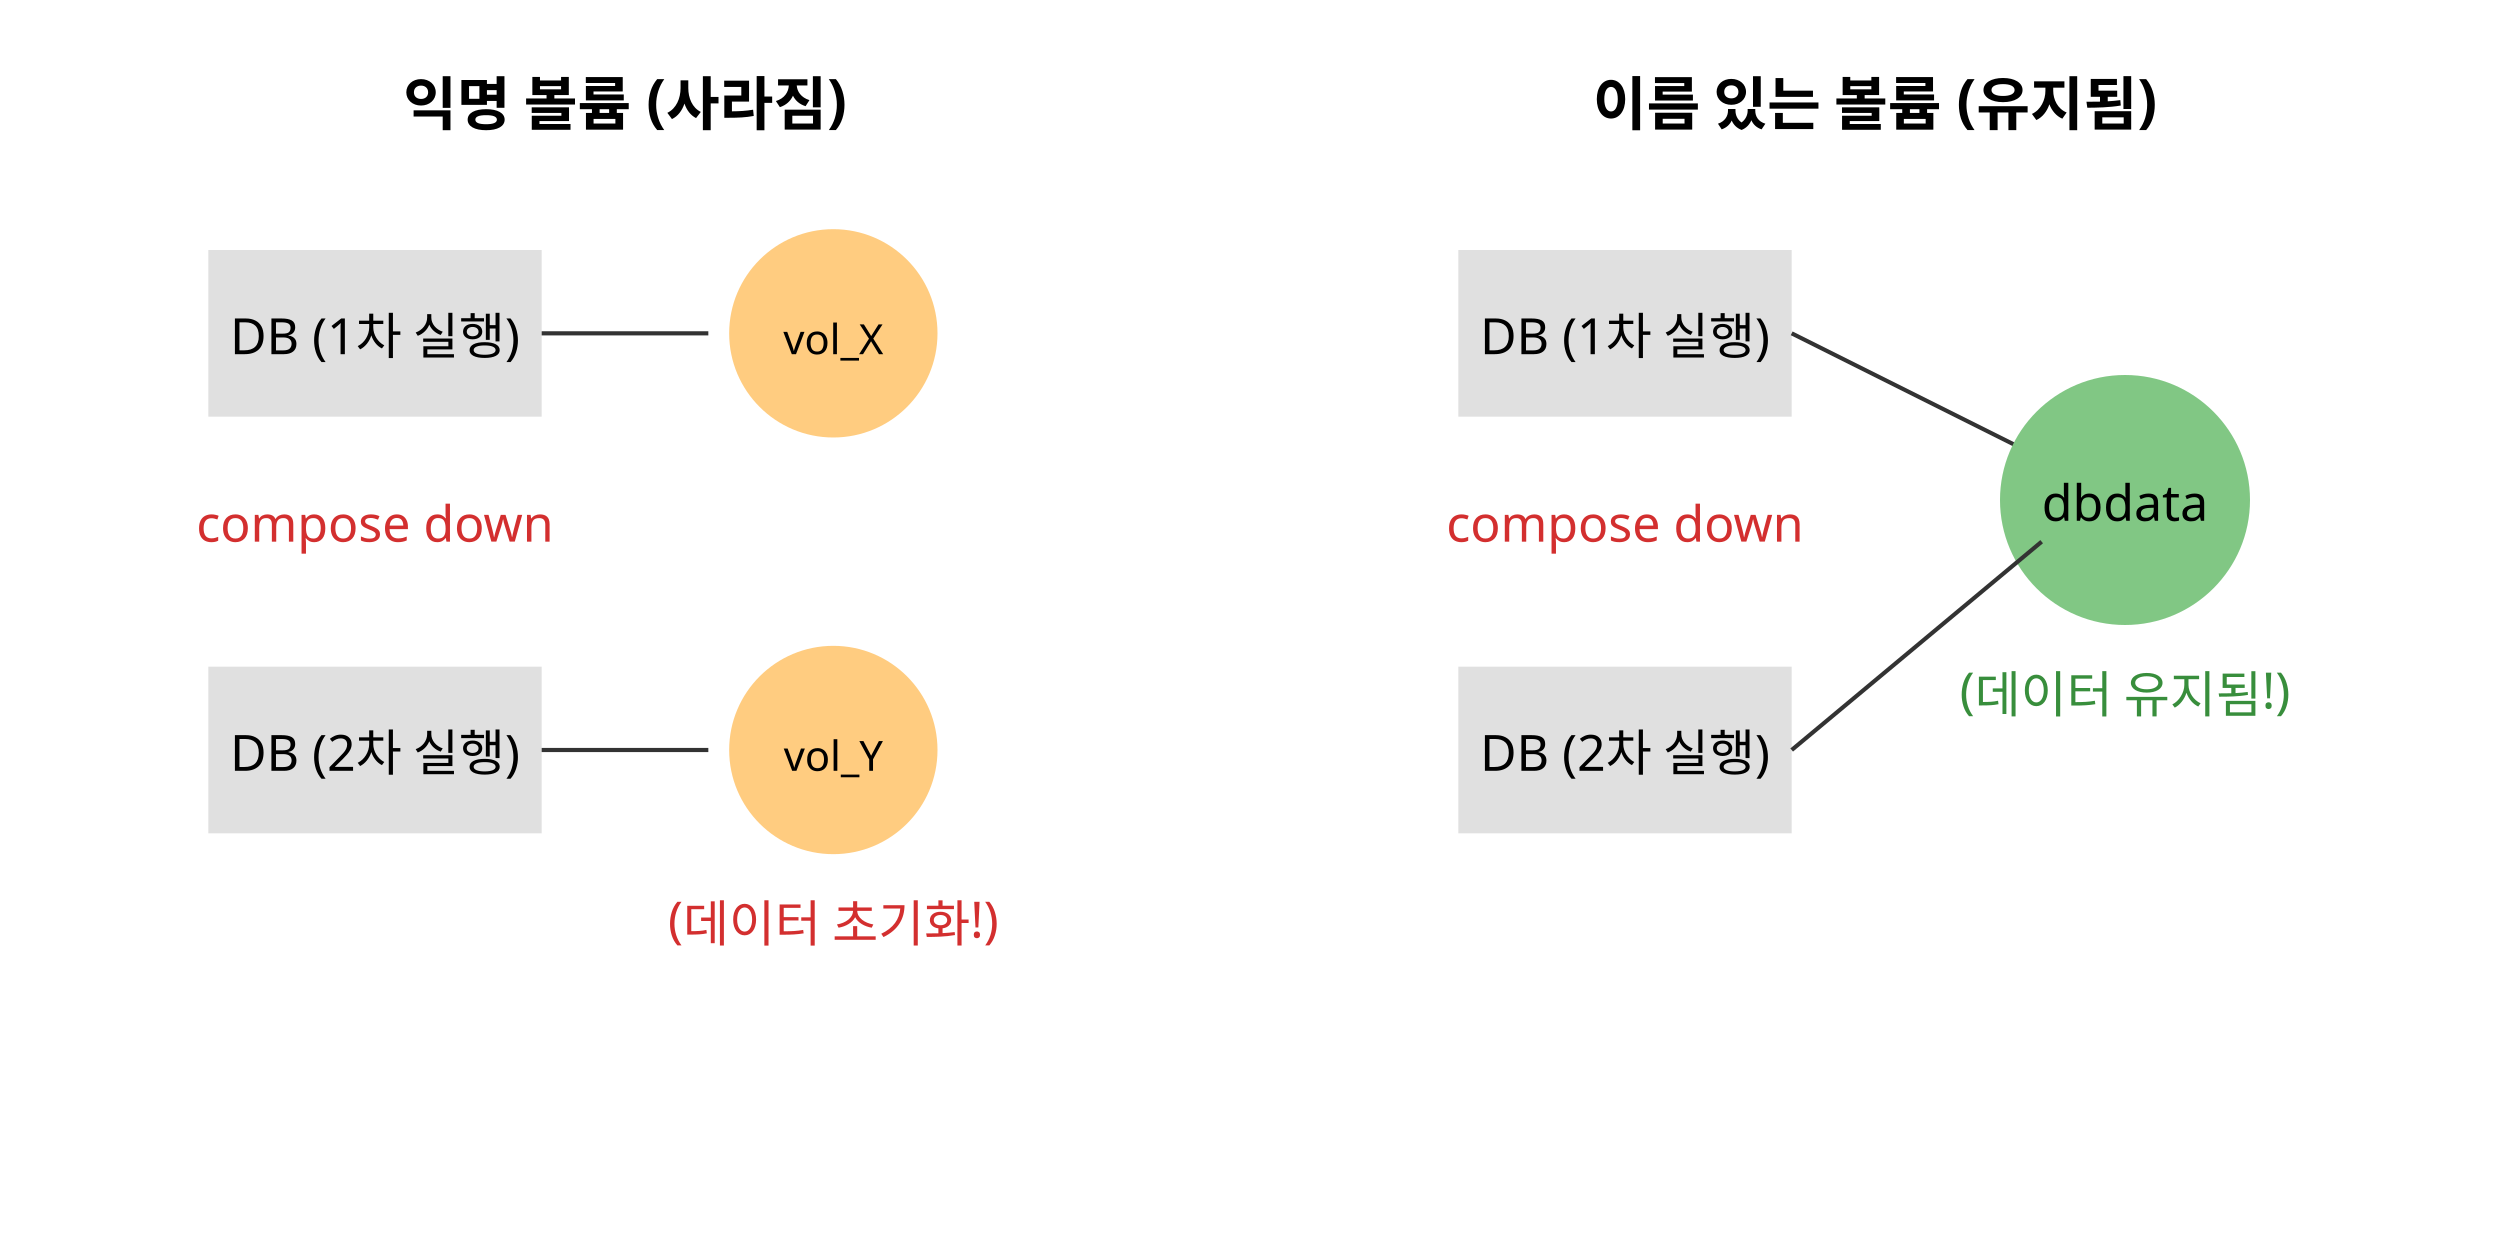
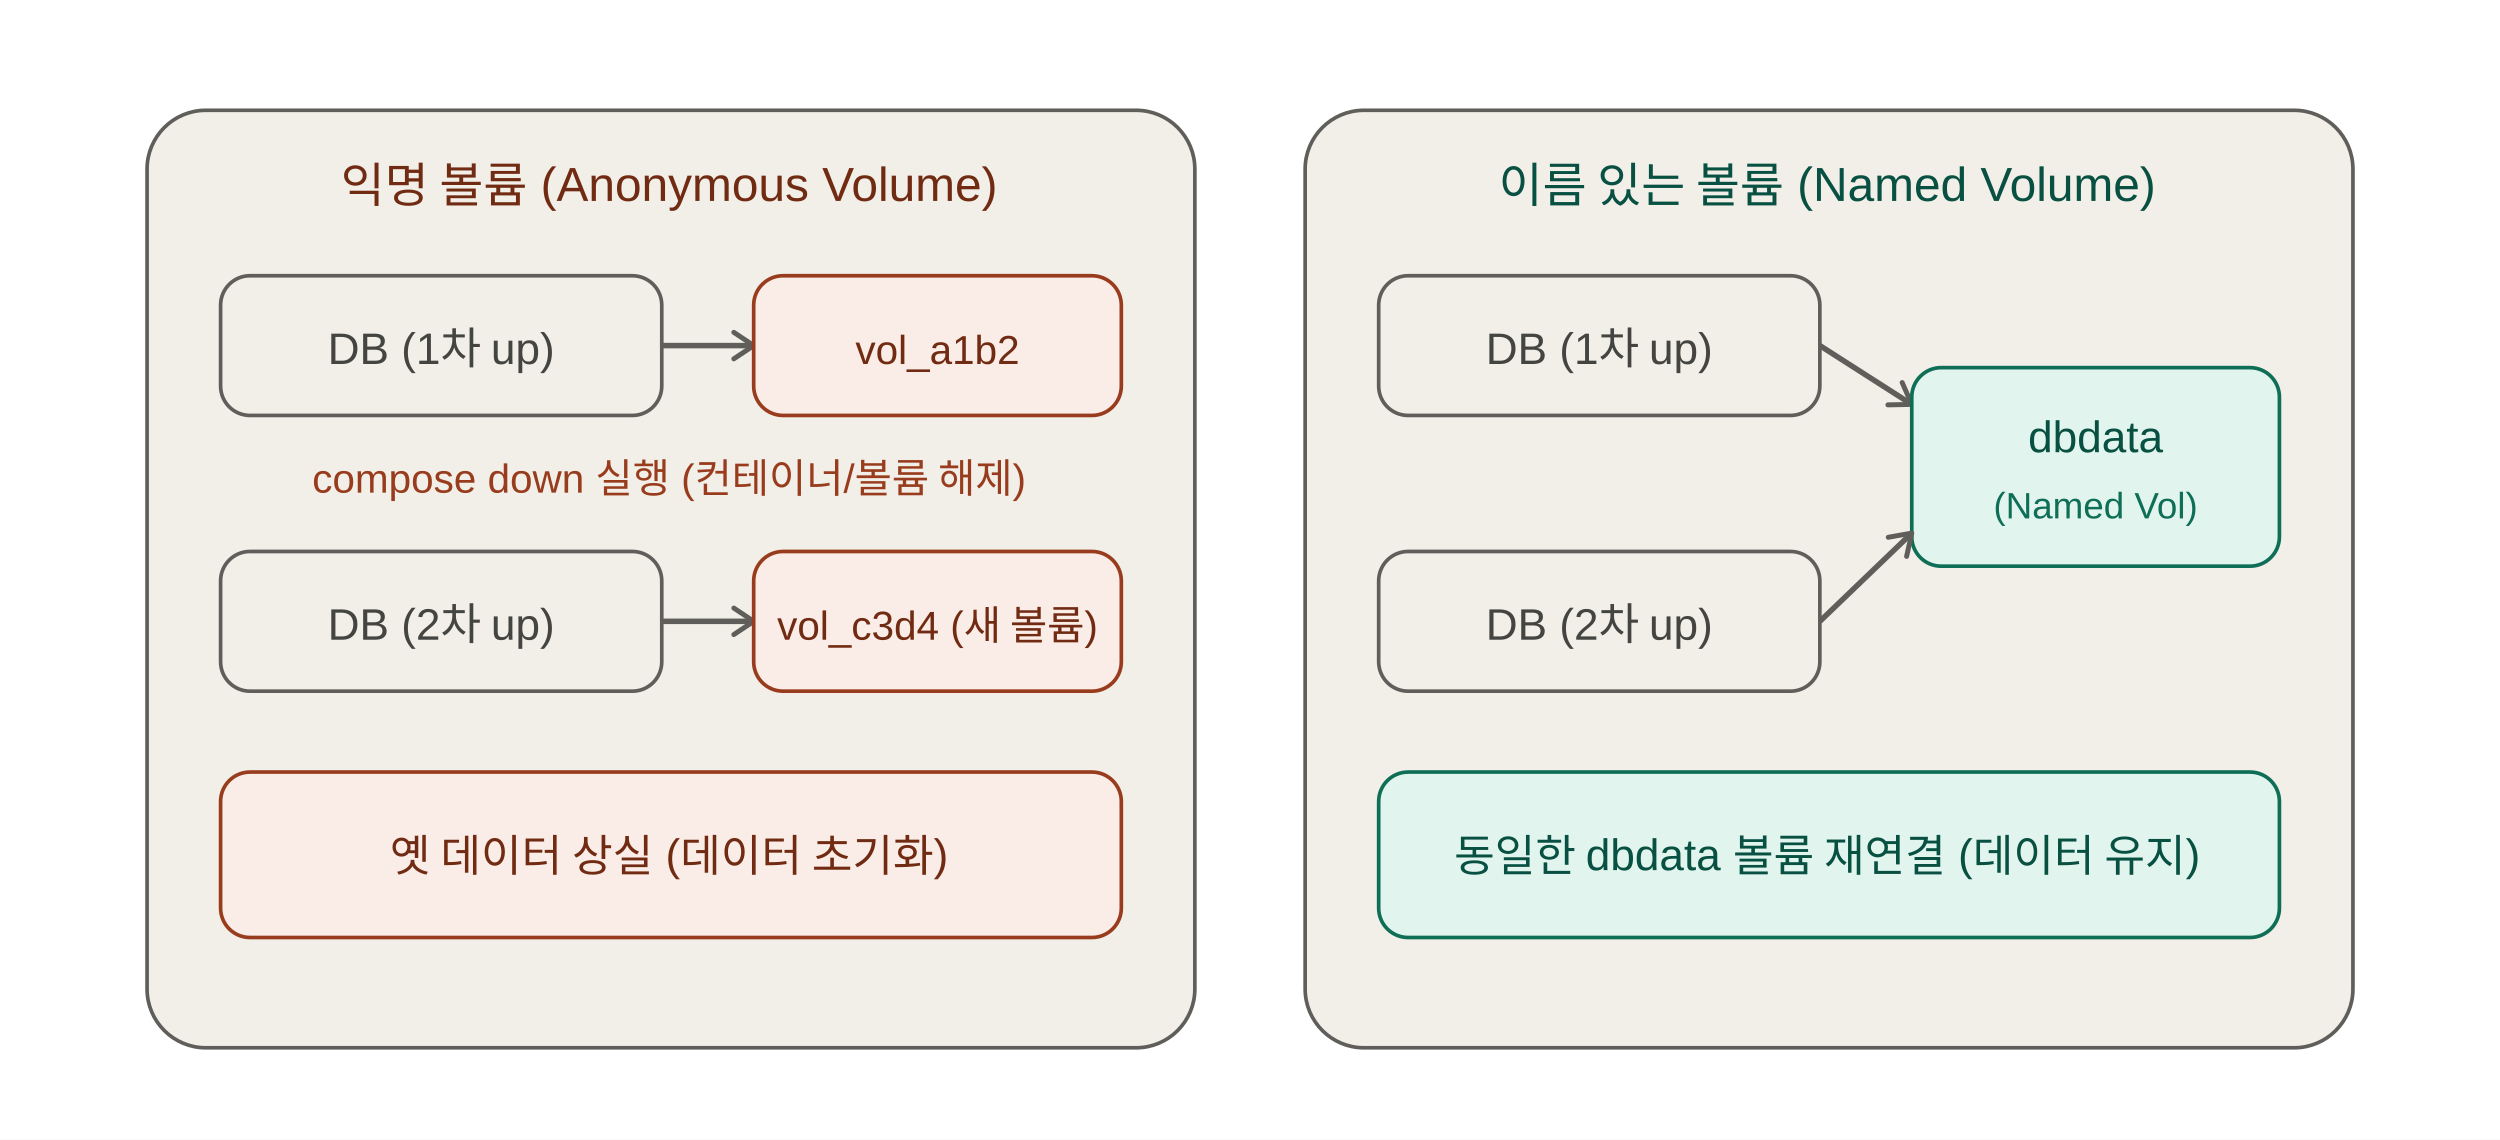
- <svg xmlns="http://www.w3.org/2000/svg" viewBox="0 0 600 300">
-   <rect width="600" height="300" fill="#ffffff" />
-   <text x="150" y="30" font-family="sans-serif" font-size="14" font-weight="bold" text-anchor="middle">익명 볼륨 (사라짐)</text>
-   <text x="450" y="30" font-family="sans-serif" font-size="14" font-weight="bold" text-anchor="middle">이름 있는 볼륨 (유지됨)</text>
-   <rect x="50" y="60" width="80" height="40" fill="#e0e0e0" />
-   <text x="90" y="85" font-family="sans-serif" font-size="12" text-anchor="middle">DB (1차 실행)</text>
-   <path d="M 130 80 L 170 80" stroke="#333" />
-   <circle cx="200" cy="80" r="25" fill="#ffcc80" />
-   <text x="200" y="85" font-family="sans-serif" font-size="10" text-anchor="middle">vol_X</text>
-   <text x="90" y="130" font-family="sans-serif" font-size="12" fill="#d32f2f" text-anchor="middle">compose down</text>
-   <rect x="50" y="160" width="80" height="40" fill="#e0e0e0" />
-   <text x="90" y="185" font-family="sans-serif" font-size="12" text-anchor="middle">DB (2차 실행)</text>
-   <path d="M 130 180 L 170 180" stroke="#333" />
-   <circle cx="200" cy="180" r="25" fill="#ffcc80" />
-   <text x="200" y="185" font-family="sans-serif" font-size="10" text-anchor="middle">vol_Y</text>
-   <text x="200" y="225" font-family="sans-serif" font-size="12" fill="#d32f2f" text-anchor="middle">(데이터 초기화!)</text>
-   <rect x="350" y="60" width="80" height="40" fill="#e0e0e0" />
-   <text x="390" y="85" font-family="sans-serif" font-size="12" text-anchor="middle">DB (1차 실행)</text>
-   <path d="M 430 80 L 490 110" stroke="#333" />
-   <circle cx="510" cy="120" r="30" fill="#81c784" />
-   <text x="510" y="125" font-family="sans-serif" font-size="12" text-anchor="middle">dbdata</text>
-   <text x="390" y="130" font-family="sans-serif" font-size="12" fill="#d32f2f" text-anchor="middle">compose down</text>
-   <rect x="350" y="160" width="80" height="40" fill="#e0e0e0" />
-   <text x="390" y="185" font-family="sans-serif" font-size="12" text-anchor="middle">DB (2차 실행)</text>
-   <path d="M 430 180 L 490 130" stroke="#333" />
-   <text x="510" y="170" font-family="sans-serif" font-size="12" fill="#388e3c" text-anchor="middle">(데이터 유지됨!)</text>
+ <svg xmlns="http://www.w3.org/2000/svg" width="680" height="310" viewBox="0 0 680 310" role="img" font-family="'Malgun Gothic', 'Apple SD Gothic Neo', Arial, sans-serif">
+   <rect x="0" y="0" width="680" height="310" fill="#FFFFFF" />
+   <defs>
+     <marker id="arrow" viewBox="0 0 10 10" refX="8" refY="5" markerWidth="6" markerHeight="6" orient="auto-start-reverse">
+       <path d="M2 1L8 5L2 9" fill="none" stroke="#5F5E5A" stroke-width="1.5" stroke-linecap="round" stroke-linejoin="round" />
+     </marker>
+   </defs>
+   <rect x="40" y="30" width="285" height="255" rx="16" fill="#F1EFE8" stroke="#5F5E5A" stroke-width="1" />
+   <text x="182" y="55" text-anchor="middle" font-size="13" font-weight="500" fill="#712B13">익명 볼륨 (Anonymous Volume)</text>
+   <rect x="60" y="75" width="120" height="38" rx="8" fill="#F1EFE8" stroke="#5F5E5A" stroke-width="1" />
+   <text x="120" y="99" text-anchor="middle" font-size="12" font-weight="500" fill="#444441">DB (1차 up)</text>
+   <line x1="180" y1="94" x2="205" y2="94" stroke="#5F5E5A" stroke-width="1.5" marker-end="url(#arrow)" />
+   <rect x="205" y="75" width="100" height="38" rx="8" fill="#FAECE7" stroke="#993C1D" stroke-width="1" />
+   <text x="255" y="99" text-anchor="middle" font-size="11" fill="#712B13">vol_a1b2</text>
+   <text x="182" y="134" text-anchor="middle" font-size="11" fill="#993C1D">compose down 실행 (컨테이너/볼륨 해제)</text>
+   <rect x="60" y="150" width="120" height="38" rx="8" fill="#F1EFE8" stroke="#5F5E5A" stroke-width="1" />
+   <text x="120" y="174" text-anchor="middle" font-size="12" font-weight="500" fill="#444441">DB (2차 up)</text>
+   <line x1="180" y1="169" x2="205" y2="169" stroke="#5F5E5A" stroke-width="1.5" marker-end="url(#arrow)" />
+   <rect x="205" y="150" width="100" height="38" rx="8" fill="#FAECE7" stroke="#993C1D" stroke-width="1" />
+   <text x="255" y="174" text-anchor="middle" font-size="11" fill="#712B13">vol_c3d4 (새 볼륨)</text>
+   <rect x="60" y="210" width="245" height="45" rx="8" fill="#FAECE7" stroke="#993C1D" stroke-width="1" />
+   <text x="182" y="237" text-anchor="middle" font-size="12" font-weight="500" fill="#712B13">옛 데이터 상실 (데이터 초기화)</text>
+   <rect x="355" y="30" width="285" height="255" rx="16" fill="#F1EFE8" stroke="#5F5E5A" stroke-width="1" />
+   <text x="497" y="55" text-anchor="middle" font-size="13" font-weight="500" fill="#085041">이름 있는 볼륨 (Named Volume)</text>
+   <rect x="375" y="75" width="120" height="38" rx="8" fill="#F1EFE8" stroke="#5F5E5A" stroke-width="1" />
+   <text x="435" y="99" text-anchor="middle" font-size="12" font-weight="500" fill="#444441">DB (1차 up)</text>
+   <line x1="495" y1="94" x2="520" y2="110" stroke="#5F5E5A" stroke-width="1.5" marker-end="url(#arrow)" />
+   <rect x="520" y="100" width="100" height="54" rx="8" fill="#E1F5EE" stroke="#0F6E56" stroke-width="1" />
+   <text x="570" y="123" text-anchor="middle" font-size="12" font-weight="500" fill="#085041">dbdata</text>
+   <text x="570" y="141" text-anchor="middle" font-size="10" fill="#0F6E56">(Named Vol)</text>
+   <rect x="375" y="150" width="120" height="38" rx="8" fill="#F1EFE8" stroke="#5F5E5A" stroke-width="1" />
+   <text x="435" y="174" text-anchor="middle" font-size="12" font-weight="500" fill="#444441">DB (2차 up)</text>
+   <line x1="495" y1="169" x2="520" y2="145" stroke="#5F5E5A" stroke-width="1.5" marker-end="url(#arrow)" />
+   <rect x="375" y="210" width="245" height="45" rx="8" fill="#E1F5EE" stroke="#0F6E56" stroke-width="1" />
+   <text x="497" y="237" text-anchor="middle" font-size="12" font-weight="500" fill="#085041">동일한 dbdata 볼륨 재연결 (데이터 유지)</text>
</svg>
